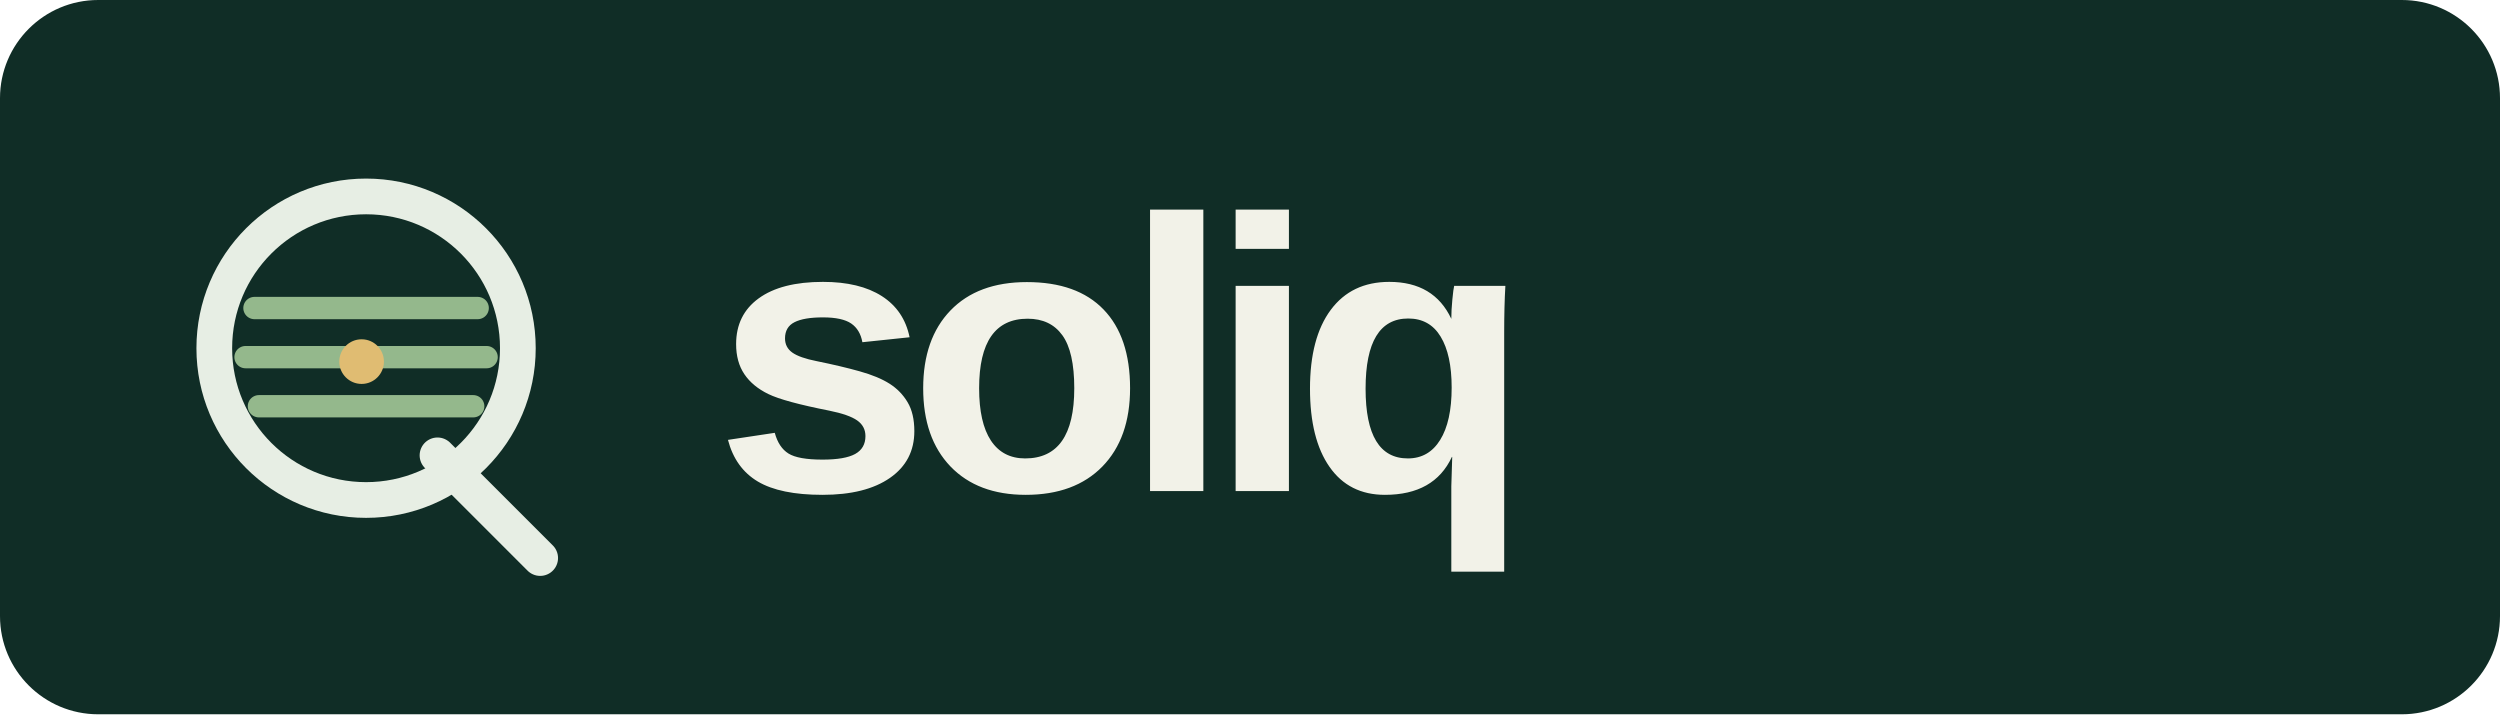
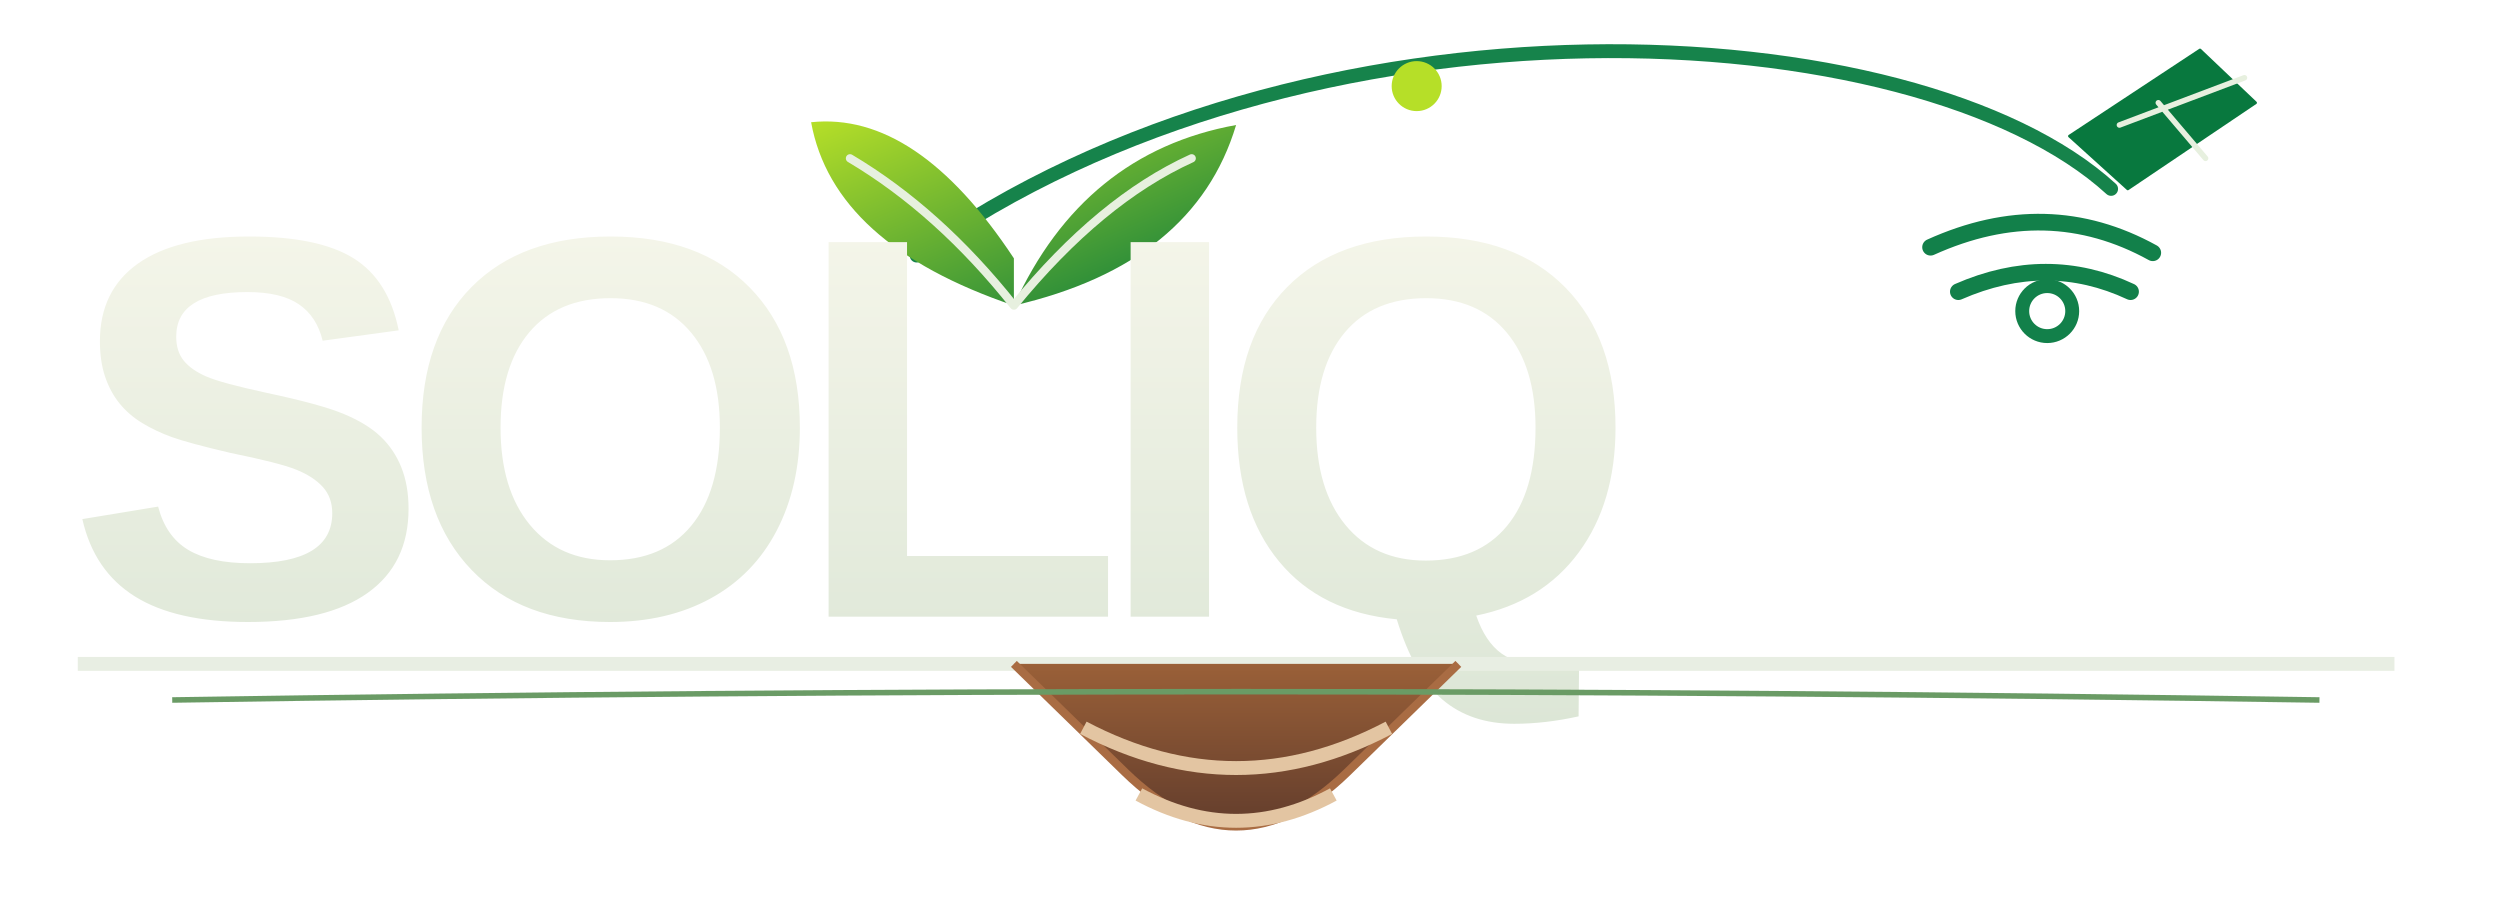
- <svg xmlns="http://www.w3.org/2000/svg" viewBox="0 0 560 160" role="img" aria-labelledby="title">
-   <rect width="560" height="160" rx="22" fill="#102d26" />
-   <g transform="translate(36 32)">
-     <circle cx="46" cy="46" r="34" fill="none" stroke="#e7eee4" stroke-width="8" />
-     <path d="M21 37h50M19 48h54M22 59h48" stroke="#94b88c" stroke-width="5" stroke-linecap="round" />
-     <path d="M62 70l23 23" stroke="#e7eee4" stroke-width="8" stroke-linecap="round" />
-     <circle cx="45" cy="49" r="5" fill="#e0bc72" />
+ <svg xmlns="http://www.w3.org/2000/svg" viewBox="0 0 900 330" role="img" aria-labelledby="title desc">
+   <defs>
+     <linearGradient id="word" x1="0" y1="0" x2="0" y2="1">
+       <stop stop-color="#f4f5e9" />
+       <stop offset="1" stop-color="#dce6d6" />
+     </linearGradient>
+     <linearGradient id="leaf" x1="0" y1="0" x2="1" y2="1">
+       <stop stop-color="#b6df28" />
+       <stop offset="1" stop-color="#08783e" />
+     </linearGradient>
+     <linearGradient id="soil" x1="0" y1="0" x2="0" y2="1">
+       <stop stop-color="#9a6038" />
+       <stop offset="1" stop-color="#633d2c" />
+     </linearGradient>
+   </defs>
+   <g fill="none" stroke-linecap="round" stroke-linejoin="round">
+     <path d="M330 92 C470 -8 690 4 760 68" stroke="#16834b" stroke-width="5" />
+     <path d="M745 49 L792 18 L812 37 L766 68Z" fill="#08783e" stroke="#08783e" />
+     <path d="M763 45 L808 28 M777 37 L794 57" stroke="#e7f0df" stroke-width="2" />
+     <circle cx="510" cy="31" r="9" fill="#b6df28" stroke="none" />
+     <path d="M365 93 Q330 40 292 44 Q300 88 365 110 Q390 55 445 45 Q430 95 365 110Z" fill="url(#leaf)" stroke="none" />
+     <path d="M365 110 Q338 76 306 57 M365 110 Q396 72 429 57" stroke="#e7f0df" stroke-width="3" />
+     <path d="M695 89 Q737 70 775 91 M705 105 Q737 91 767 105" stroke="#12804a" stroke-width="6" />
+     <circle cx="737" cy="112" r="9" stroke="#12804a" stroke-width="5" />
  </g>
-   <text x="160" y="110" font-family="Arial,Helvetica,sans-serif" font-size="87" font-weight="700" letter-spacing="-5" fill="#f2f2e8">soliq</text>
+   <text x="24" y="222" fill="url(#word)" font-family="Arial,Helvetica,sans-serif" font-size="196" font-weight="800" letter-spacing="-11">SOLIQ</text>
+   <path d="M28 239 H862" stroke="#e8eee3" stroke-width="5" />
+   <path d="M365 239 L405 278 Q445 317 485 278 L525 239" fill="url(#soil)" stroke="#a96c43" stroke-width="3" />
+   <path d="M390 262 Q445 291 500 262 M410 286 Q445 305 480 286" fill="none" stroke="#e3c5a2" stroke-width="5" />
+   <path d="M62 252 Q445 246 835 252" fill="none" stroke="#6a9b65" stroke-width="2" />
</svg>
